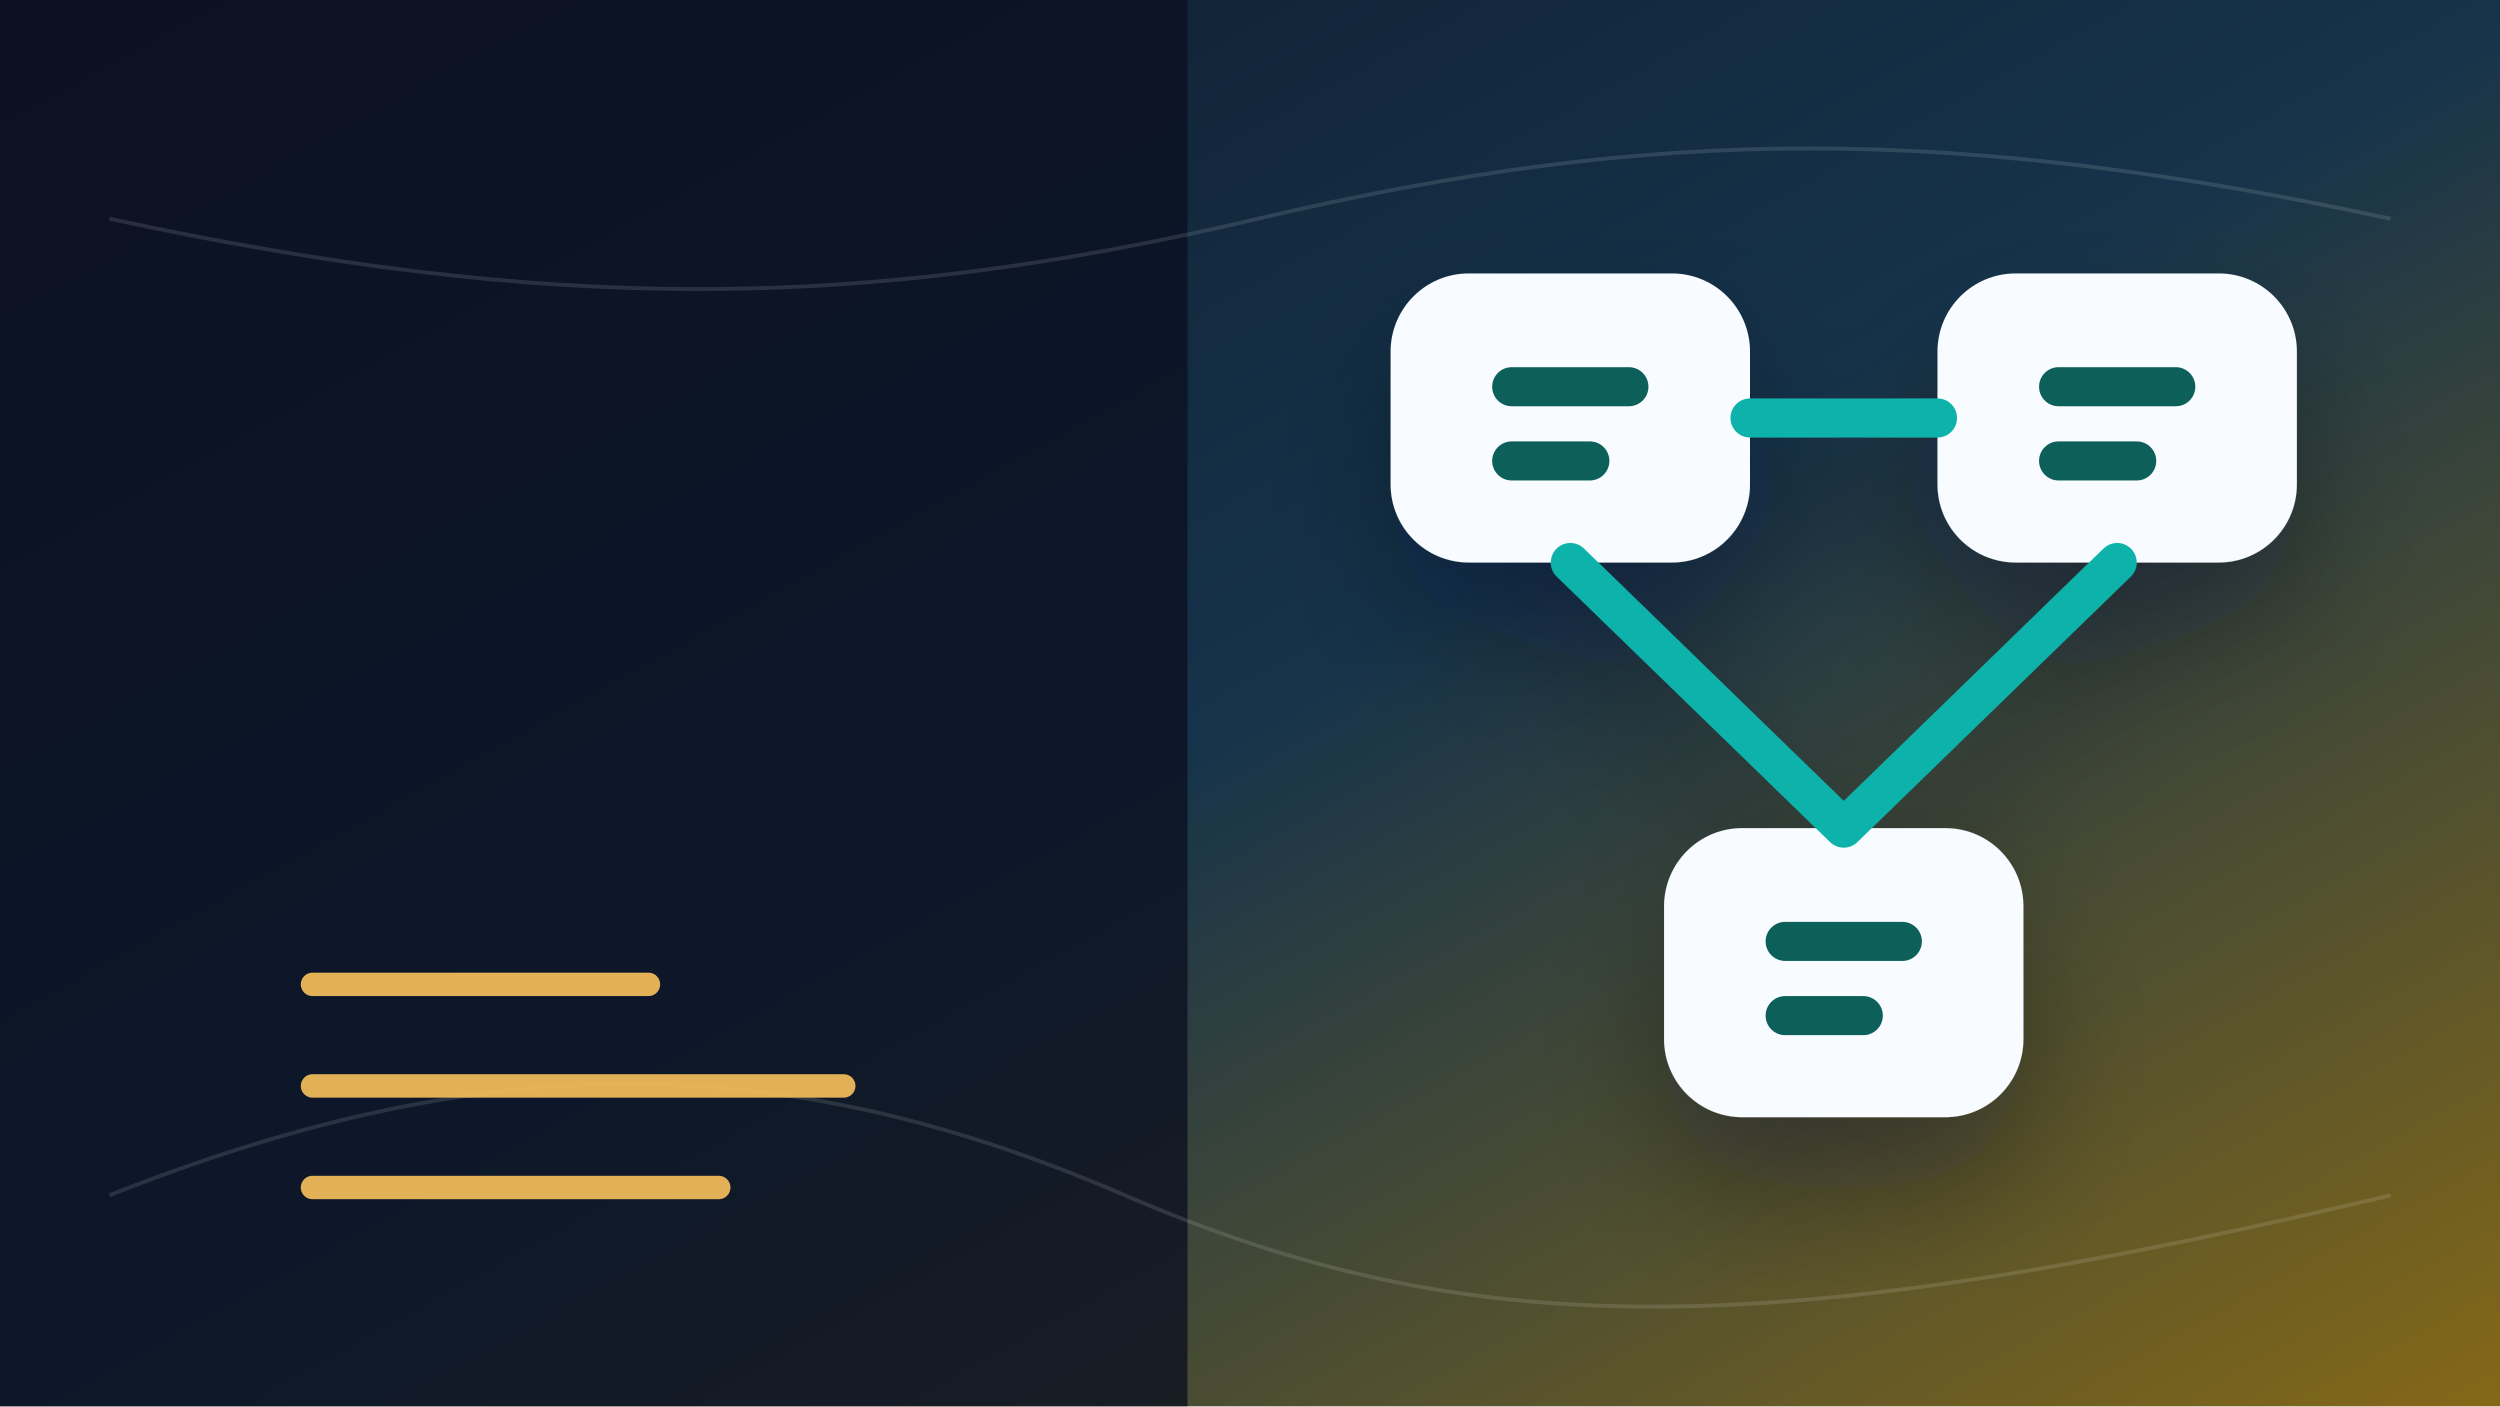
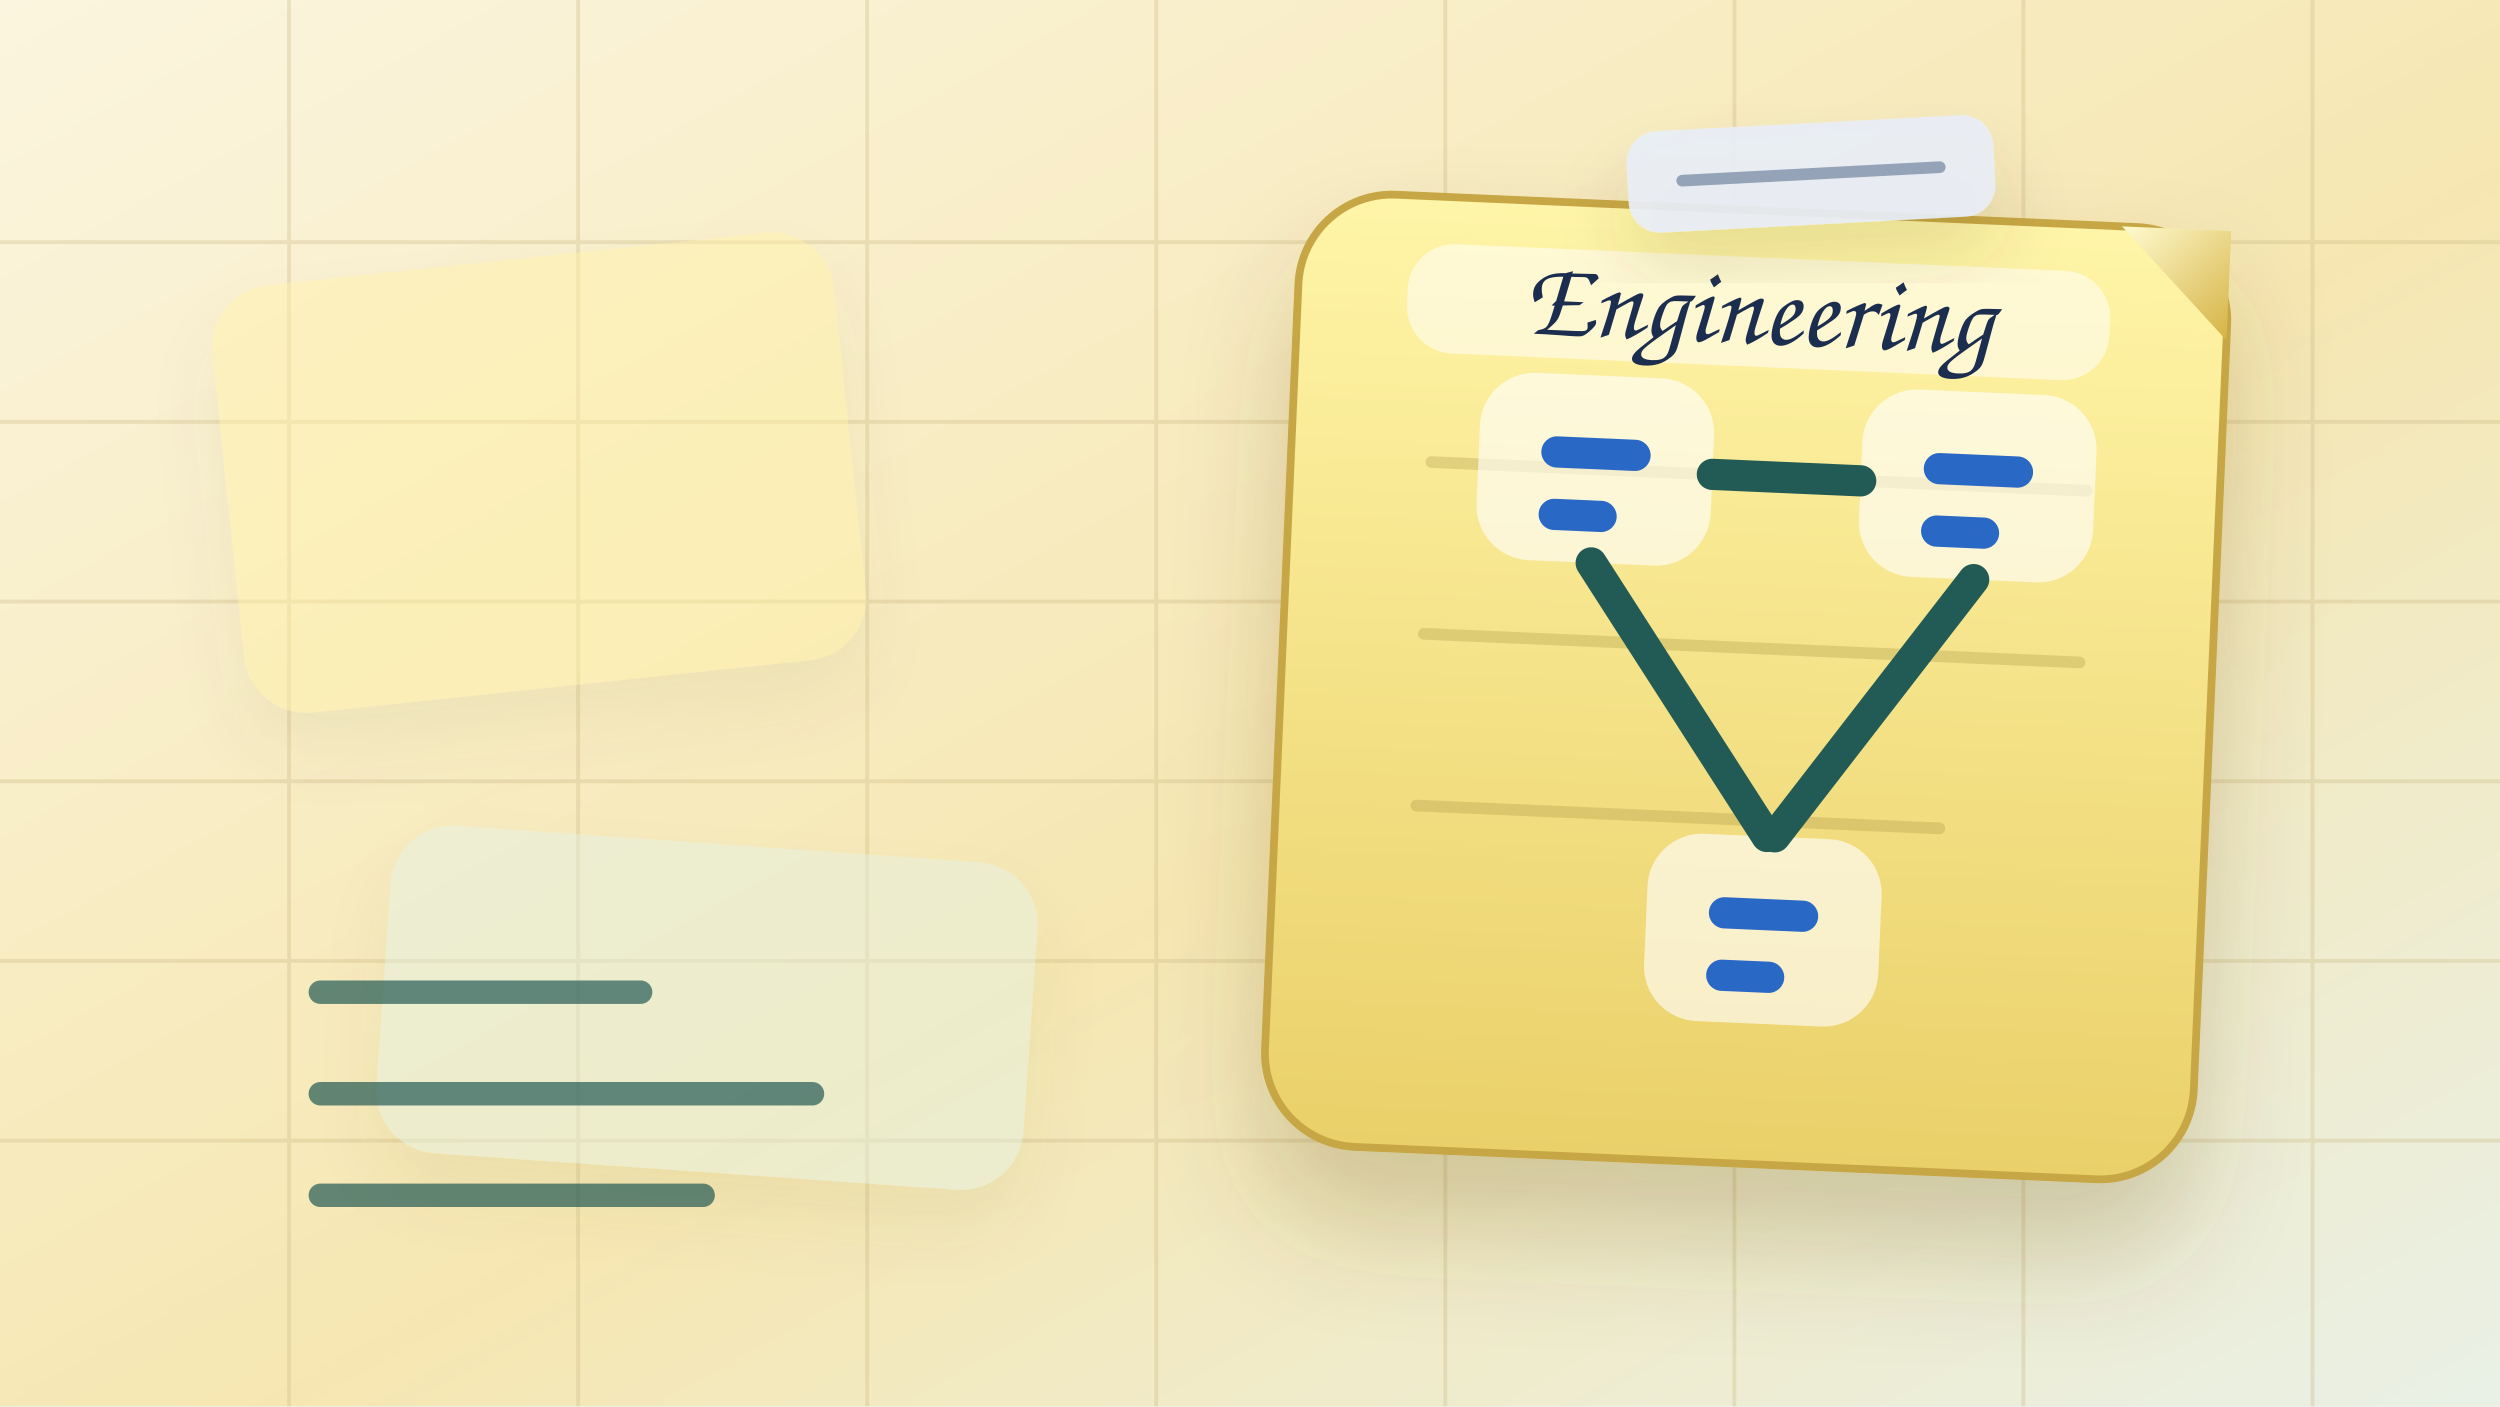
<svg xmlns="http://www.w3.org/2000/svg" viewBox="0 0 640 360" role="img" aria-label="Engineering category illustration">
  <defs>
-     <linearGradient id="bg" x1="0" x2="1" y1="0" y2="1">
-       <stop offset="0" stop-color="#101727" />
-       <stop offset=".5" stop-color="#15334b" />
-       <stop offset="1" stop-color="#846818" />
+     <linearGradient id="paperBg" x1="0" x2="1" y1="0" y2="1">
+       <stop offset="0" stop-color="#fbf5df" />
+       <stop offset=".56" stop-color="#f6e7b2" />
+       <stop offset="1" stop-color="#e9f0e6" />
    </linearGradient>
-     <filter id="shadow" x="-20%" y="-20%" width="140%" height="140%">
-       <feDropShadow dx="0" dy="18" stdDeviation="16" flood-color="#030b14" flood-opacity=".32" />
+     <linearGradient id="note" x1="0" x2="0" y1="0" y2="1">
+       <stop offset="0" stop-color="#fff5a8" />
+       <stop offset="1" stop-color="#ead069" />
+     </linearGradient>
+     <linearGradient id="fold" x1="0" x2="1" y1="0" y2="1">
+       <stop offset="0" stop-color="#fffbd0" />
+       <stop offset="1" stop-color="#d6b345" />
+     </linearGradient>
+     <filter id="shadow" x="-18%" y="-18%" width="136%" height="144%">
+       <feDropShadow dx="0" dy="18" stdDeviation="14" flood-color="#5b4616" flood-opacity=".22" />
+     </filter>
+     <filter id="softShadow" x="-20%" y="-20%" width="140%" height="140%">
+       <feDropShadow dx="0" dy="10" stdDeviation="9" flood-color="#5b4616" flood-opacity=".14" />
    </filter>
  </defs>
-   <rect width="640" height="360" fill="url(#bg)" />
-   <rect width="304" height="360" fill="#0a1020" opacity=".78" />
-   <g opacity=".12" fill="none" stroke="#ffffff">
-     <path d="M28 306c96-38 172-38 260 0s164 38 324 0" />
-     <path d="M28 56c112 24 192 24 294 0s178-24 290 0" />
+   <rect width="640" height="360" fill="url(#paperBg)" />
+   <g opacity=".32" stroke="#c9b782" stroke-width="1">
+     <path d="M0 62h640M0 108h640M0 154h640M0 200h640M0 246h640M0 292h640" />
+     <path d="M74 0v360M148 0v360M222 0v360M296 0v360M370 0v360M444 0v360M518 0v360M592 0v360" />
  </g>
-   <g filter="url(#shadow)">
-     <rect x="356" y="70" width="92" height="74" rx="20" fill="#f8fbff" />
-     <rect x="496" y="70" width="92" height="74" rx="20" fill="#f8fbff" />
-     <rect x="426" y="212" width="92" height="74" rx="20" fill="#f8fbff" />
-     <path d="M448 107h48M402 144l70 68M542 144l-70 68" fill="none" stroke="#10b3aa" stroke-width="10" stroke-linecap="round" />
-     <g fill="#0b5f5a">
-       <rect x="382" y="94" width="40" height="10" rx="5" />
-       <rect x="382" y="113" width="30" height="10" rx="5" />
-       <rect x="522" y="94" width="40" height="10" rx="5" />
-       <rect x="522" y="113" width="30" height="10" rx="5" />
-       <rect x="452" y="236" width="40" height="10" rx="5" />
-       <rect x="452" y="255" width="30" height="10" rx="5" />
+   <g opacity=".42" filter="url(#softShadow)">
+     <rect x="58" y="66" width="160" height="110" rx="16" fill="#fff0a4" transform="rotate(-6 138 121)" />
+     <rect x="98" y="216" width="166" height="84" rx="16" fill="#dff3ec" transform="rotate(4 181 258)" />
+   </g>
+   <g filter="url(#shadow)" transform="rotate(2.5 450 176)">
+     <rect x="328" y="54" width="238" height="244" rx="24" fill="url(#note)" stroke="#c7a744" stroke-width="2" />
+     <path d="M538 54h28v28Z" fill="url(#fold)" />
+     <path d="M364 122h168M364 166h168M364 210h134" stroke="#8b752a" stroke-width="3" opacity=".22" stroke-linecap="round" />
+     <rect x="356" y="66" width="180" height="28" rx="12" fill="#ffffff" opacity=".52" />
+     <text x="446" y="88" text-anchor="middle" fill="#1d2d4f" font-family="'Nanum Pen Script', 'Apple Chancery', cursive" font-size="28" font-weight="400">Engineering</text>
+     <g fill="#ffffff" opacity=".62">
+       <rect x="376" y="98" width="60" height="48" rx="14" />
+       <rect x="474" y="98" width="60" height="48" rx="14" />
+       <rect x="424" y="214" width="60" height="48" rx="14" />
+     </g>
+     <g fill="none" stroke="#225a54" stroke-width="8" stroke-linecap="round">
+       <path d="M436 122h38" />
+       <path d="M406 146l48 68" />
+       <path d="M504 146l-48 68" />
+     </g>
+     <g fill="#2b67c6">
+       <rect x="392" y="114" width="28" height="8" rx="4" />
+       <rect x="392" y="130" width="20" height="8" rx="4" />
+       <rect x="490" y="114" width="28" height="8" rx="4" />
+       <rect x="490" y="130" width="20" height="8" rx="4" />
+       <rect x="440" y="230" width="28" height="8" rx="4" />
+       <rect x="440" y="246" width="20" height="8" rx="4" />
    </g>
  </g>
-   <g fill="none" stroke="#f8c15c" stroke-width="6" stroke-linecap="round" opacity=".9">
-     <path d="M80 252h86M80 278h136M80 304h104" />
+   <g fill="none" stroke="#225a54" stroke-width="6" stroke-linecap="round" opacity=".7">
+     <path d="M82 254h82M82 280h126M82 306h98" />
+   </g>
+   <g transform="translate(416 34) rotate(-3)" filter="url(#softShadow)">
+     <rect x="0" y="0" width="94" height="26" rx="8" fill="#e8eef7" opacity=".92" />
+     <path d="M14 13h66" stroke="#94a3b8" stroke-width="3" stroke-linecap="round" />
  </g>
</svg>
